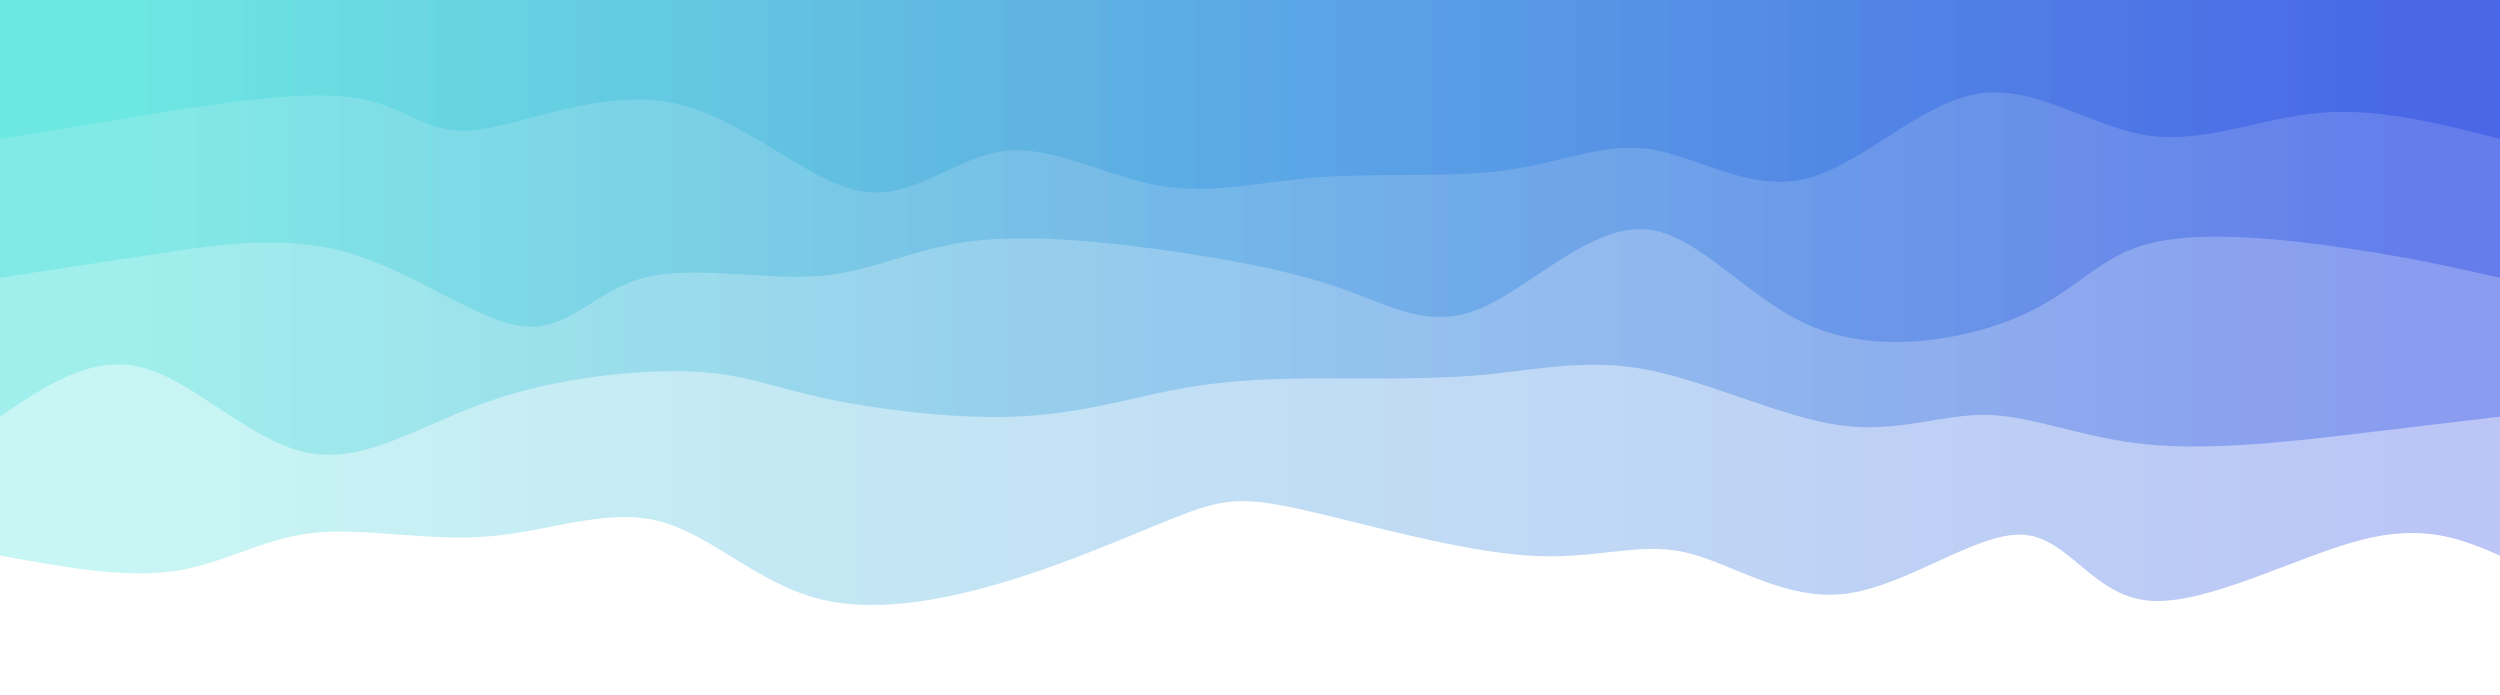
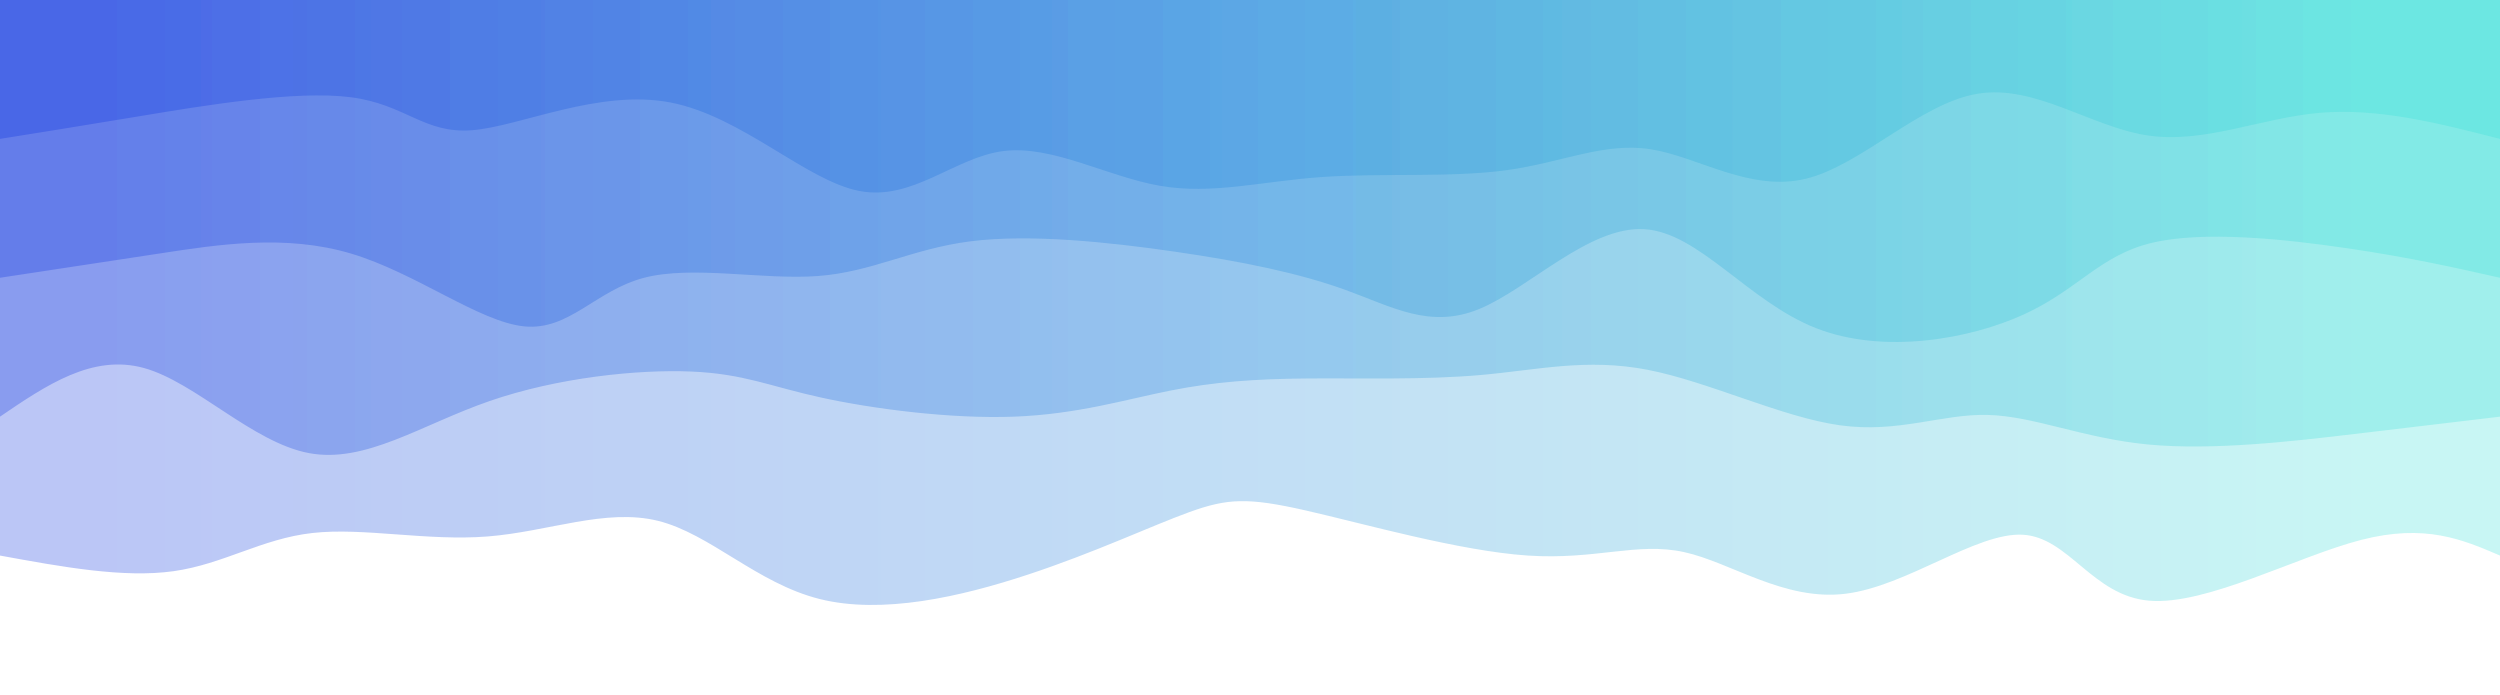
<svg xmlns="http://www.w3.org/2000/svg" width="100%" height="100%" id="svg" viewBox="0 0 1440 400" class="transition duration-300 ease-in-out delay-150">
  <style>
-           .path-0{
-             animation:pathAnim-0 4s;
-             animation-timing-function: linear;
-             animation-iteration-count: infinite;
-           }
-           @keyframes pathAnim-0{
-             0%{
-               d: path("M 0,400 C 0,400 0,80 0,80 C 21.55,89.254 43.099,98.509 80,89 C 116.901,79.491 169.153,51.22 202,54 C 234.847,56.78 248.287,90.613 275,92 C 301.713,93.387 341.698,62.328 377,58 C 412.302,53.672 442.919,76.074 470,82 C 497.081,87.926 520.624,77.377 560,80 C 599.376,82.623 654.584,98.419 688,106 C 721.416,113.581 733.04,112.949 755,105 C 776.96,97.051 809.256,81.785 848,69 C 886.744,56.215 931.937,45.909 968,55 C 1004.063,64.091 1030.995,92.577 1061,100 C 1091.005,107.423 1124.084,93.784 1159,91 C 1193.916,88.216 1230.67,96.289 1260,93 C 1289.33,89.711 1311.237,75.06 1340,71 C 1368.763,66.94 1404.381,73.47 1440,80 C 1440,80 1440,400 1440,400 Z");
-             }
-             25%{
-               d: path("M 0,400 C 0,400 0,80 0,80 C 41.366,80.635 82.733,81.27 112,78 C 141.267,74.73 158.435,67.556 186,76 C 213.565,84.444 251.528,108.507 288,106 C 324.472,103.493 359.452,74.416 395,61 C 430.548,47.584 466.662,49.829 494,52 C 521.338,54.171 539.898,56.267 572,59 C 604.102,61.733 649.745,65.101 683,78 C 716.255,90.899 737.12,113.329 766,105 C 794.88,96.671 831.774,57.584 861,55 C 890.226,52.416 911.784,86.337 947,98 C 982.216,109.663 1031.091,99.07 1068,86 C 1104.909,72.93 1129.852,57.383 1160,64 C 1190.148,70.617 1225.501,99.397 1257,105 C 1288.499,110.603 1316.142,93.029 1346,85 C 1375.858,76.971 1407.929,78.485 1440,80 C 1440,80 1440,400 1440,400 Z");
-             }
-             50%{
-               d: path("M 0,400 C 0,400 0,80 0,80 C 33.032,86.167 66.065,92.334 94,94 C 121.935,95.666 144.773,92.832 181,92 C 217.227,91.168 266.843,92.34 297,87 C 327.157,81.66 337.857,69.809 368,76 C 398.143,82.191 447.731,106.424 488,106 C 528.269,105.576 559.218,80.495 589,75 C 618.782,69.505 647.397,83.598 675,89 C 702.603,94.402 729.195,91.114 760,94 C 790.805,96.886 825.823,105.945 858,104 C 890.177,102.055 919.511,89.107 956,93 C 992.489,96.893 1036.131,117.626 1070,108 C 1103.869,98.374 1127.965,58.389 1159,55 C 1190.035,51.611 1228.009,84.818 1257,96 C 1285.991,107.182 1305.997,96.338 1335,90 C 1364.003,83.662 1402.001,81.831 1440,80 C 1440,80 1440,400 1440,400 Z");
-             }
-             75%{
-               d: path("M 0,400 C 0,400 0,80 0,80 C 21.097,96.825 42.193,113.65 78,102 C 113.807,90.35 164.323,50.225 205,52 C 245.677,53.775 276.514,97.451 304,103 C 331.486,108.549 355.62,75.972 383,76 C 410.38,76.028 441.007,108.662 471,107 C 500.993,105.338 530.351,69.381 560,60 C 589.649,50.619 619.587,67.815 658,76 C 696.413,84.185 743.299,83.36 780,83 C 816.701,82.64 843.216,82.745 868,83 C 892.784,83.255 915.835,83.661 951,82 C 986.165,80.339 1033.442,76.61 1070,83 C 1106.558,89.39 1132.397,105.898 1162,105 C 1191.603,104.102 1224.97,85.797 1253,72 C 1281.03,58.203 1303.723,48.915 1334,51 C 1364.277,53.085 1402.139,66.542 1440,80 C 1440,80 1440,400 1440,400 Z");
-             }
-             100%{
-               d: path("M 0,400 C 0,400 0,80 0,80 C 21.55,89.254 43.099,98.509 80,89 C 116.901,79.491 169.153,51.22 202,54 C 234.847,56.78 248.287,90.613 275,92 C 301.713,93.387 341.698,62.328 377,58 C 412.302,53.672 442.919,76.074 470,82 C 497.081,87.926 520.624,77.377 560,80 C 599.376,82.623 654.584,98.419 688,106 C 721.416,113.581 733.04,112.949 755,105 C 776.96,97.051 809.256,81.785 848,69 C 886.744,56.215 931.937,45.909 968,55 C 1004.063,64.091 1030.995,92.577 1061,100 C 1091.005,107.423 1124.084,93.784 1159,91 C 1193.916,88.216 1230.67,96.289 1260,93 C 1289.33,89.711 1311.237,75.06 1340,71 C 1368.763,66.94 1404.381,73.47 1440,80 C 1440,80 1440,400 1440,400 Z");
-             }
-           }</style>
+ .path-0{
+   animation:pathAnim-0 4s;
+   animation-timing-function: linear;
+   animation-iteration-count: infinite;
+ }
+ @keyframes pathAnim-0{
+   0%{
+     d: path("M 0,400 C 0,400 0,80 0,80 C 21.55,89.254 43.099,98.509 80,89 C 116.901,79.491 169.153,51.22 202,54 C 234.847,56.78 248.287,90.613 275,92 C 301.713,93.387 341.698,62.328 377,58 C 412.302,53.672 442.919,76.074 470,82 C 497.081,87.926 520.624,77.377 560,80 C 599.376,82.623 654.584,98.419 688,106 C 721.416,113.581 733.04,112.949 755,105 C 776.96,97.051 809.256,81.785 848,69 C 886.744,56.215 931.937,45.909 968,55 C 1004.063,64.091 1030.995,92.577 1061,100 C 1091.005,107.423 1124.084,93.784 1159,91 C 1193.916,88.216 1230.67,96.289 1260,93 C 1289.33,89.711 1311.237,75.06 1340,71 C 1368.763,66.94 1404.381,73.47 1440,80 C 1440,80 1440,400 1440,400 Z");
+   }
+   25%{
+     d: path("M 0,400 C 0,400 0,80 0,80 C 41.366,80.635 82.733,81.27 112,78 C 141.267,74.73 158.435,67.556 186,76 C 213.565,84.444 251.528,108.507 288,106 C 324.472,103.493 359.452,74.416 395,61 C 430.548,47.584 466.662,49.829 494,52 C 521.338,54.171 539.898,56.267 572,59 C 604.102,61.733 649.745,65.101 683,78 C 716.255,90.899 737.12,113.329 766,105 C 794.88,96.671 831.774,57.584 861,55 C 890.226,52.416 911.784,86.337 947,98 C 982.216,109.663 1031.091,99.07 1068,86 C 1104.909,72.93 1129.852,57.383 1160,64 C 1190.148,70.617 1225.501,99.397 1257,105 C 1288.499,110.603 1316.142,93.029 1346,85 C 1375.858,76.971 1407.929,78.485 1440,80 C 1440,80 1440,400 1440,400 Z");
+   }
+   50%{
+     d: path("M 0,400 C 0,400 0,80 0,80 C 33.032,86.167 66.065,92.334 94,94 C 121.935,95.666 144.773,92.832 181,92 C 217.227,91.168 266.843,92.34 297,87 C 327.157,81.66 337.857,69.809 368,76 C 398.143,82.191 447.731,106.424 488,106 C 528.269,105.576 559.218,80.495 589,75 C 618.782,69.505 647.397,83.598 675,89 C 702.603,94.402 729.195,91.114 760,94 C 790.805,96.886 825.823,105.945 858,104 C 890.177,102.055 919.511,89.107 956,93 C 992.489,96.893 1036.131,117.626 1070,108 C 1103.869,98.374 1127.965,58.389 1159,55 C 1190.035,51.611 1228.009,84.818 1257,96 C 1285.991,107.182 1305.997,96.338 1335,90 C 1364.003,83.662 1402.001,81.831 1440,80 C 1440,80 1440,400 1440,400 Z");
+   }
+   75%{
+     d: path("M 0,400 C 0,400 0,80 0,80 C 21.097,96.825 42.193,113.65 78,102 C 113.807,90.35 164.323,50.225 205,52 C 245.677,53.775 276.514,97.451 304,103 C 331.486,108.549 355.62,75.972 383,76 C 410.38,76.028 441.007,108.662 471,107 C 500.993,105.338 530.351,69.381 560,60 C 589.649,50.619 619.587,67.815 658,76 C 696.413,84.185 743.299,83.36 780,83 C 816.701,82.64 843.216,82.745 868,83 C 892.784,83.255 915.835,83.661 951,82 C 986.165,80.339 1033.442,76.61 1070,83 C 1106.558,89.39 1132.397,105.898 1162,105 C 1191.603,104.102 1224.97,85.797 1253,72 C 1281.03,58.203 1303.723,48.915 1334,51 C 1364.277,53.085 1402.139,66.542 1440,80 C 1440,80 1440,400 1440,400 Z");
+   }
+   100%{
+     d: path("M 0,400 C 0,400 0,80 0,80 C 21.55,89.254 43.099,98.509 80,89 C 116.901,79.491 169.153,51.22 202,54 C 234.847,56.78 248.287,90.613 275,92 C 301.713,93.387 341.698,62.328 377,58 C 412.302,53.672 442.919,76.074 470,82 C 497.081,87.926 520.624,77.377 560,80 C 599.376,82.623 654.584,98.419 688,106 C 721.416,113.581 733.04,112.949 755,105 C 776.96,97.051 809.256,81.785 848,69 C 886.744,56.215 931.937,45.909 968,55 C 1004.063,64.091 1030.995,92.577 1061,100 C 1091.005,107.423 1124.084,93.784 1159,91 C 1193.916,88.216 1230.67,96.289 1260,93 C 1289.33,89.711 1311.237,75.06 1340,71 C 1368.763,66.94 1404.381,73.47 1440,80 C 1440,80 1440,400 1440,400 Z");
+   }
+ }
+ </style>
  <defs>
    <linearGradient id="gradient" x1="0%" y1="50%" x2="100%" y2="50%">
-       <stop offset="5%" stop-color="#002bdc44" />
-       <stop offset="95%" stop-color="#32ded444" />
+       <stop offset="5%" stop-color="#32ded444" />
+       <stop offset="95%" stop-color="#002bdc44" />
    </linearGradient>
  </defs>
  <path d="M 0,400 C 0,400 0,80 0,80 C 21.55,89.254 43.099,98.509 80,89 C 116.901,79.491 169.153,51.22 202,54 C 234.847,56.78 248.287,90.613 275,92 C 301.713,93.387 341.698,62.328 377,58 C 412.302,53.672 442.919,76.074 470,82 C 497.081,87.926 520.624,77.377 560,80 C 599.376,82.623 654.584,98.419 688,106 C 721.416,113.581 733.04,112.949 755,105 C 776.96,97.051 809.256,81.785 848,69 C 886.744,56.215 931.937,45.909 968,55 C 1004.063,64.091 1030.995,92.577 1061,100 C 1091.005,107.423 1124.084,93.784 1159,91 C 1193.916,88.216 1230.67,96.289 1260,93 C 1289.33,89.711 1311.237,75.06 1340,71 C 1368.763,66.94 1404.381,73.47 1440,80 C 1440,80 1440,400 1440,400 Z" stroke="none" stroke-width="0" fill="url(#gradient)" class="transition-all duration-300 ease-in-out delay-150 path-0" transform="rotate(-180 720 200)" />
  <style>
-           .path-1{
-             animation:pathAnim-1 4s;
-             animation-timing-function: linear;
-             animation-iteration-count: infinite;
-           }
-           @keyframes pathAnim-1{
-             0%{
-               d: path("M 0,400 C 0,400 0,160 0,160 C 24.325,157.089 48.651,154.178 84,150 C 119.349,145.822 165.722,140.378 203,144 C 240.278,147.622 268.461,160.311 295,161 C 321.539,161.689 346.433,150.376 380,155 C 413.567,159.624 455.805,180.183 491,187 C 526.195,193.817 554.345,186.891 587,184 C 619.655,181.109 656.814,182.253 687,182 C 717.186,181.747 740.398,180.098 766,175 C 791.602,169.902 819.594,161.356 856,160 C 892.406,158.644 937.225,164.477 967,171 C 996.775,177.523 1011.506,184.734 1042,186 C 1072.494,187.266 1118.751,182.587 1158,169 C 1197.249,155.413 1229.49,132.919 1262,139 C 1294.51,145.081 1327.289,179.737 1357,188 C 1386.711,196.263 1413.356,178.131 1440,160 C 1440,160 1440,400 1440,400 Z");
-             }
-             25%{
-               d: path("M 0,400 C 0,400 0,160 0,160 C 30.285,174.04 60.571,188.079 95,179 C 129.429,169.921 168.003,137.723 196,141 C 223.997,144.277 241.419,183.029 270,187 C 298.581,190.971 338.322,160.161 375,146 C 411.678,131.839 445.294,134.327 478,143 C 510.706,151.673 542.502,166.531 575,178 C 607.498,189.469 640.699,197.55 675,186 C 709.301,174.45 744.701,143.269 772,139 C 799.299,134.731 818.497,157.374 854,167 C 889.503,176.626 941.31,173.235 977,165 C 1012.69,156.765 1032.262,143.686 1063,142 C 1093.738,140.314 1135.641,150.022 1165,147 C 1194.359,143.978 1211.174,128.225 1244,132 C 1276.826,135.775 1325.665,159.079 1361,167 C 1396.335,174.921 1418.168,167.461 1440,160 C 1440,160 1440,400 1440,400 Z");
-             }
-             50%{
-               d: path("M 0,400 C 0,400 0,160 0,160 C 38.932,163.094 77.865,166.187 110,161 C 142.135,155.813 167.473,142.345 195,136 C 222.527,129.655 252.244,130.432 279,141 C 305.756,151.568 329.55,171.925 366,170 C 402.45,168.075 451.557,143.867 486,134 C 520.443,124.133 540.222,128.605 567,131 C 593.778,133.395 627.555,133.711 659,139 C 690.445,144.289 719.557,154.549 751,150 C 782.443,145.451 816.217,126.093 856,132 C 895.783,137.907 941.576,169.078 972,175 C 1002.424,180.922 1017.478,161.595 1046,159 C 1074.522,156.405 1116.511,170.542 1149,180 C 1181.489,189.458 1204.478,194.239 1235,181 C 1265.522,167.761 1303.578,136.503 1339,130 C 1374.422,123.497 1407.211,141.748 1440,160 C 1440,160 1440,400 1440,400 Z");
-             }
-             75%{
-               d: path("M 0,400 C 0,400 0,160 0,160 C 24.208,173.401 48.416,186.803 79,184 C 109.584,181.197 146.546,162.191 186,152 C 225.454,141.809 267.402,140.433 302,152 C 336.598,163.567 363.846,188.077 394,188 C 424.154,187.923 457.212,163.258 488,149 C 518.788,134.742 547.304,130.892 579,137 C 610.696,143.108 645.572,159.176 680,166 C 714.428,172.824 748.41,170.406 781,168 C 813.59,165.594 844.789,163.202 873,160 C 901.211,156.798 926.434,152.787 955,154 C 983.566,155.213 1015.475,161.651 1048,164 C 1080.525,166.349 1113.667,164.609 1145,156 C 1176.333,147.391 1205.859,131.913 1238,135 C 1270.141,138.087 1304.897,159.739 1339,167 C 1373.103,174.261 1406.551,167.13 1440,160 C 1440,160 1440,400 1440,400 Z");
-             }
-             100%{
-               d: path("M 0,400 C 0,400 0,160 0,160 C 24.325,157.089 48.651,154.178 84,150 C 119.349,145.822 165.722,140.378 203,144 C 240.278,147.622 268.461,160.311 295,161 C 321.539,161.689 346.433,150.376 380,155 C 413.567,159.624 455.805,180.183 491,187 C 526.195,193.817 554.345,186.891 587,184 C 619.655,181.109 656.814,182.253 687,182 C 717.186,181.747 740.398,180.098 766,175 C 791.602,169.902 819.594,161.356 856,160 C 892.406,158.644 937.225,164.477 967,171 C 996.775,177.523 1011.506,184.734 1042,186 C 1072.494,187.266 1118.751,182.587 1158,169 C 1197.249,155.413 1229.49,132.919 1262,139 C 1294.51,145.081 1327.289,179.737 1357,188 C 1386.711,196.263 1413.356,178.131 1440,160 C 1440,160 1440,400 1440,400 Z");
-             }
-           }</style>
+ .path-1{
+   animation:pathAnim-1 4s;
+   animation-timing-function: linear;
+   animation-iteration-count: infinite;
+ }
+ @keyframes pathAnim-1{
+   0%{
+     d: path("M 0,400 C 0,400 0,160 0,160 C 24.325,157.089 48.651,154.178 84,150 C 119.349,145.822 165.722,140.378 203,144 C 240.278,147.622 268.461,160.311 295,161 C 321.539,161.689 346.433,150.376 380,155 C 413.567,159.624 455.805,180.183 491,187 C 526.195,193.817 554.345,186.891 587,184 C 619.655,181.109 656.814,182.253 687,182 C 717.186,181.747 740.398,180.098 766,175 C 791.602,169.902 819.594,161.356 856,160 C 892.406,158.644 937.225,164.477 967,171 C 996.775,177.523 1011.506,184.734 1042,186 C 1072.494,187.266 1118.751,182.587 1158,169 C 1197.249,155.413 1229.49,132.919 1262,139 C 1294.51,145.081 1327.289,179.737 1357,188 C 1386.711,196.263 1413.356,178.131 1440,160 C 1440,160 1440,400 1440,400 Z");
+   }
+   25%{
+     d: path("M 0,400 C 0,400 0,160 0,160 C 30.285,174.04 60.571,188.079 95,179 C 129.429,169.921 168.003,137.723 196,141 C 223.997,144.277 241.419,183.029 270,187 C 298.581,190.971 338.322,160.161 375,146 C 411.678,131.839 445.294,134.327 478,143 C 510.706,151.673 542.502,166.531 575,178 C 607.498,189.469 640.699,197.55 675,186 C 709.301,174.45 744.701,143.269 772,139 C 799.299,134.731 818.497,157.374 854,167 C 889.503,176.626 941.31,173.235 977,165 C 1012.69,156.765 1032.262,143.686 1063,142 C 1093.738,140.314 1135.641,150.022 1165,147 C 1194.359,143.978 1211.174,128.225 1244,132 C 1276.826,135.775 1325.665,159.079 1361,167 C 1396.335,174.921 1418.168,167.461 1440,160 C 1440,160 1440,400 1440,400 Z");
+   }
+   50%{
+     d: path("M 0,400 C 0,400 0,160 0,160 C 38.932,163.094 77.865,166.187 110,161 C 142.135,155.813 167.473,142.345 195,136 C 222.527,129.655 252.244,130.432 279,141 C 305.756,151.568 329.55,171.925 366,170 C 402.45,168.075 451.557,143.867 486,134 C 520.443,124.133 540.222,128.605 567,131 C 593.778,133.395 627.555,133.711 659,139 C 690.445,144.289 719.557,154.549 751,150 C 782.443,145.451 816.217,126.093 856,132 C 895.783,137.907 941.576,169.078 972,175 C 1002.424,180.922 1017.478,161.595 1046,159 C 1074.522,156.405 1116.511,170.542 1149,180 C 1181.489,189.458 1204.478,194.239 1235,181 C 1265.522,167.761 1303.578,136.503 1339,130 C 1374.422,123.497 1407.211,141.748 1440,160 C 1440,160 1440,400 1440,400 Z");
+   }
+   75%{
+     d: path("M 0,400 C 0,400 0,160 0,160 C 24.208,173.401 48.416,186.803 79,184 C 109.584,181.197 146.546,162.191 186,152 C 225.454,141.809 267.402,140.433 302,152 C 336.598,163.567 363.846,188.077 394,188 C 424.154,187.923 457.212,163.258 488,149 C 518.788,134.742 547.304,130.892 579,137 C 610.696,143.108 645.572,159.176 680,166 C 714.428,172.824 748.41,170.406 781,168 C 813.59,165.594 844.789,163.202 873,160 C 901.211,156.798 926.434,152.787 955,154 C 983.566,155.213 1015.475,161.651 1048,164 C 1080.525,166.349 1113.667,164.609 1145,156 C 1176.333,147.391 1205.859,131.913 1238,135 C 1270.141,138.087 1304.897,159.739 1339,167 C 1373.103,174.261 1406.551,167.13 1440,160 C 1440,160 1440,400 1440,400 Z");
+   }
+   100%{
+     d: path("M 0,400 C 0,400 0,160 0,160 C 24.325,157.089 48.651,154.178 84,150 C 119.349,145.822 165.722,140.378 203,144 C 240.278,147.622 268.461,160.311 295,161 C 321.539,161.689 346.433,150.376 380,155 C 413.567,159.624 455.805,180.183 491,187 C 526.195,193.817 554.345,186.891 587,184 C 619.655,181.109 656.814,182.253 687,182 C 717.186,181.747 740.398,180.098 766,175 C 791.602,169.902 819.594,161.356 856,160 C 892.406,158.644 937.225,164.477 967,171 C 996.775,177.523 1011.506,184.734 1042,186 C 1072.494,187.266 1118.751,182.587 1158,169 C 1197.249,155.413 1229.49,132.919 1262,139 C 1294.51,145.081 1327.289,179.737 1357,188 C 1386.711,196.263 1413.356,178.131 1440,160 C 1440,160 1440,400 1440,400 Z");
+   }
+ }</style>
  <defs>
    <linearGradient id="gradient" x1="0%" y1="50%" x2="100%" y2="50%">
      <stop offset="5%" stop-color="#002bdc66" />
      <stop offset="95%" stop-color="#32ded466" />
    </linearGradient>
  </defs>
  <path d="M 0,400 C 0,400 0,160 0,160 C 24.325,157.089 48.651,154.178 84,150 C 119.349,145.822 165.722,140.378 203,144 C 240.278,147.622 268.461,160.311 295,161 C 321.539,161.689 346.433,150.376 380,155 C 413.567,159.624 455.805,180.183 491,187 C 526.195,193.817 554.345,186.891 587,184 C 619.655,181.109 656.814,182.253 687,182 C 717.186,181.747 740.398,180.098 766,175 C 791.602,169.902 819.594,161.356 856,160 C 892.406,158.644 937.225,164.477 967,171 C 996.775,177.523 1011.506,184.734 1042,186 C 1072.494,187.266 1118.751,182.587 1158,169 C 1197.249,155.413 1229.49,132.919 1262,139 C 1294.51,145.081 1327.289,179.737 1357,188 C 1386.711,196.263 1413.356,178.131 1440,160 C 1440,160 1440,400 1440,400 Z" stroke="none" stroke-width="0" fill="url(#gradient)" class="transition-all duration-300 ease-in-out delay-150 path-1" transform="rotate(-180 720 200)" />
  <style>
-           .path-2{
-             animation:pathAnim-2 4s;
-             animation-timing-function: linear;
-             animation-iteration-count: infinite;
-           }
-           @keyframes pathAnim-2{
-             0%{
-               d: path("M 0,400 C 0,400 0,240 0,240 C 25.805,245.818 51.61,251.636 88,257 C 124.39,262.364 171.366,267.273 201,260 C 230.634,252.727 242.926,233.273 274,219 C 305.074,204.727 354.93,195.637 394,211 C 433.07,226.363 461.354,266.18 493,268 C 524.646,269.82 559.654,233.642 588,222 C 616.346,210.358 638.031,223.25 665,233 C 691.969,242.75 724.222,249.356 763,255 C 801.778,260.644 847.081,265.325 881,261 C 914.919,256.675 937.453,243.344 969,241 C 1000.547,238.656 1041.108,247.297 1069,240 C 1096.892,232.703 1112.115,209.467 1138,212 C 1163.885,214.533 1200.43,242.836 1238,254 C 1275.57,265.164 1314.163,259.19 1348,254 C 1381.837,248.81 1410.919,244.405 1440,240 C 1440,240 1440,400 1440,400 Z");
-             }
-             25%{
-               d: path("M 0,400 C 0,400 0,240 0,240 C 43.32,251.575 86.641,263.15 112,258 C 137.359,252.85 144.758,230.976 174,221 C 203.242,211.024 254.327,212.945 290,219 C 325.673,225.055 345.935,235.245 375,245 C 404.065,254.755 441.932,264.074 478,260 C 514.068,255.926 548.338,238.457 584,233 C 619.662,227.543 656.717,234.098 683,233 C 709.283,231.902 724.796,223.15 755,225 C 785.204,226.85 830.1,239.3 868,247 C 905.9,254.7 936.804,257.649 967,256 C 997.196,254.351 1026.685,248.105 1061,242 C 1095.315,235.895 1134.456,229.931 1169,236 C 1203.544,242.069 1233.493,260.173 1264,268 C 1294.507,275.827 1325.574,273.379 1355,267 C 1384.426,260.621 1412.213,250.31 1440,240 C 1440,240 1440,400 1440,400 Z");
-             }
-             50%{
-               d: path("M 0,400 C 0,400 0,240 0,240 C 39.138,229.34 78.275,218.681 112,216 C 145.725,213.319 174.036,218.618 205,231 C 235.964,243.382 269.581,262.847 299,267 C 328.419,271.153 353.639,259.992 379,249 C 404.361,238.008 429.862,227.183 462,223 C 494.138,218.817 532.915,221.276 569,223 C 605.085,224.724 638.48,225.713 671,233 C 703.52,240.287 735.165,253.872 767,250 C 798.835,246.128 830.86,224.8 867,230 C 903.14,235.2 943.397,266.929 971,268 C 998.603,269.071 1013.554,239.486 1040,224 C 1066.446,208.514 1104.388,207.127 1139,220 C 1173.612,232.873 1204.896,260.004 1239,259 C 1273.104,257.996 1310.03,228.856 1344,221 C 1377.97,213.144 1408.985,226.572 1440,240 C 1440,240 1440,400 1440,400 Z");
-             }
-             75%{
-               d: path("M 0,400 C 0,400 0,240 0,240 C 40.297,247.959 80.593,255.918 111,261 C 141.407,266.082 161.923,268.286 190,265 C 218.077,261.714 253.714,252.939 282,243 C 310.286,233.061 331.219,221.957 367,217 C 402.781,212.043 453.409,213.232 488,212 C 522.591,210.768 541.146,207.115 567,218 C 592.854,228.885 626.007,254.306 659,252 C 691.993,249.694 724.825,219.66 763,216 C 801.175,212.34 844.692,235.056 873,246 C 901.308,256.944 914.407,256.118 946,259 C 977.593,261.882 1027.681,268.471 1062,264 C 1096.319,259.529 1114.869,243.997 1146,245 C 1177.131,246.003 1220.843,263.539 1254,261 C 1287.157,258.461 1309.759,235.846 1339,229 C 1368.241,222.154 1404.12,231.077 1440,240 C 1440,240 1440,400 1440,400 Z");
-             }
-             100%{
-               d: path("M 0,400 C 0,400 0,240 0,240 C 25.805,245.818 51.61,251.636 88,257 C 124.39,262.364 171.366,267.273 201,260 C 230.634,252.727 242.926,233.273 274,219 C 305.074,204.727 354.93,195.637 394,211 C 433.07,226.363 461.354,266.18 493,268 C 524.646,269.82 559.654,233.642 588,222 C 616.346,210.358 638.031,223.25 665,233 C 691.969,242.75 724.222,249.356 763,255 C 801.778,260.644 847.081,265.325 881,261 C 914.919,256.675 937.453,243.344 969,241 C 1000.547,238.656 1041.108,247.297 1069,240 C 1096.892,232.703 1112.115,209.467 1138,212 C 1163.885,214.533 1200.43,242.836 1238,254 C 1275.57,265.164 1314.163,259.19 1348,254 C 1381.837,248.81 1410.919,244.405 1440,240 C 1440,240 1440,400 1440,400 Z");
-             }
-           }</style>
+ .path-2{
+   animation:pathAnim-2 4s;
+   animation-timing-function: linear;
+   animation-iteration-count: infinite;
+ }
+ @keyframes pathAnim-2{
+   0%{
+     d: path("M 0,400 C 0,400 0,240 0,240 C 25.805,245.818 51.61,251.636 88,257 C 124.39,262.364 171.366,267.273 201,260 C 230.634,252.727 242.926,233.273 274,219 C 305.074,204.727 354.93,195.637 394,211 C 433.07,226.363 461.354,266.18 493,268 C 524.646,269.82 559.654,233.642 588,222 C 616.346,210.358 638.031,223.25 665,233 C 691.969,242.75 724.222,249.356 763,255 C 801.778,260.644 847.081,265.325 881,261 C 914.919,256.675 937.453,243.344 969,241 C 1000.547,238.656 1041.108,247.297 1069,240 C 1096.892,232.703 1112.115,209.467 1138,212 C 1163.885,214.533 1200.43,242.836 1238,254 C 1275.57,265.164 1314.163,259.19 1348,254 C 1381.837,248.81 1410.919,244.405 1440,240 C 1440,240 1440,400 1440,400 Z");
+   }
+   25%{
+     d: path("M 0,400 C 0,400 0,240 0,240 C 43.32,251.575 86.641,263.15 112,258 C 137.359,252.85 144.758,230.976 174,221 C 203.242,211.024 254.327,212.945 290,219 C 325.673,225.055 345.935,235.245 375,245 C 404.065,254.755 441.932,264.074 478,260 C 514.068,255.926 548.338,238.457 584,233 C 619.662,227.543 656.717,234.098 683,233 C 709.283,231.902 724.796,223.15 755,225 C 785.204,226.85 830.1,239.3 868,247 C 905.9,254.7 936.804,257.649 967,256 C 997.196,254.351 1026.685,248.105 1061,242 C 1095.315,235.895 1134.456,229.931 1169,236 C 1203.544,242.069 1233.493,260.173 1264,268 C 1294.507,275.827 1325.574,273.379 1355,267 C 1384.426,260.621 1412.213,250.31 1440,240 C 1440,240 1440,400 1440,400 Z");
+   }
+   50%{
+     d: path("M 0,400 C 0,400 0,240 0,240 C 39.138,229.34 78.275,218.681 112,216 C 145.725,213.319 174.036,218.618 205,231 C 235.964,243.382 269.581,262.847 299,267 C 328.419,271.153 353.639,259.992 379,249 C 404.361,238.008 429.862,227.183 462,223 C 494.138,218.817 532.915,221.276 569,223 C 605.085,224.724 638.48,225.713 671,233 C 703.52,240.287 735.165,253.872 767,250 C 798.835,246.128 830.86,224.8 867,230 C 903.14,235.2 943.397,266.929 971,268 C 998.603,269.071 1013.554,239.486 1040,224 C 1066.446,208.514 1104.388,207.127 1139,220 C 1173.612,232.873 1204.896,260.004 1239,259 C 1273.104,257.996 1310.03,228.856 1344,221 C 1377.97,213.144 1408.985,226.572 1440,240 C 1440,240 1440,400 1440,400 Z");
+   }
+   75%{
+     d: path("M 0,400 C 0,400 0,240 0,240 C 40.297,247.959 80.593,255.918 111,261 C 141.407,266.082 161.923,268.286 190,265 C 218.077,261.714 253.714,252.939 282,243 C 310.286,233.061 331.219,221.957 367,217 C 402.781,212.043 453.409,213.232 488,212 C 522.591,210.768 541.146,207.115 567,218 C 592.854,228.885 626.007,254.306 659,252 C 691.993,249.694 724.825,219.66 763,216 C 801.175,212.34 844.692,235.056 873,246 C 901.308,256.944 914.407,256.118 946,259 C 977.593,261.882 1027.681,268.471 1062,264 C 1096.319,259.529 1114.869,243.997 1146,245 C 1177.131,246.003 1220.843,263.539 1254,261 C 1287.157,258.461 1309.759,235.846 1339,229 C 1368.241,222.154 1404.12,231.077 1440,240 C 1440,240 1440,400 1440,400 Z");
+   }
+   100%{
+     d: path("M 0,400 C 0,400 0,240 0,240 C 25.805,245.818 51.61,251.636 88,257 C 124.39,262.364 171.366,267.273 201,260 C 230.634,252.727 242.926,233.273 274,219 C 305.074,204.727 354.93,195.637 394,211 C 433.07,226.363 461.354,266.18 493,268 C 524.646,269.82 559.654,233.642 588,222 C 616.346,210.358 638.031,223.25 665,233 C 691.969,242.75 724.222,249.356 763,255 C 801.778,260.644 847.081,265.325 881,261 C 914.919,256.675 937.453,243.344 969,241 C 1000.547,238.656 1041.108,247.297 1069,240 C 1096.892,232.703 1112.115,209.467 1138,212 C 1163.885,214.533 1200.43,242.836 1238,254 C 1275.57,265.164 1314.163,259.19 1348,254 C 1381.837,248.81 1410.919,244.405 1440,240 C 1440,240 1440,400 1440,400 Z");
+   }
+ }</style>
  <defs>
    <linearGradient id="gradient" x1="0%" y1="50%" x2="100%" y2="50%">
      <stop offset="5%" stop-color="#002bdc88" />
      <stop offset="95%" stop-color="#32ded488" />
    </linearGradient>
  </defs>
  <path d="M 0,400 C 0,400 0,240 0,240 C 25.805,245.818 51.61,251.636 88,257 C 124.39,262.364 171.366,267.273 201,260 C 230.634,252.727 242.926,233.273 274,219 C 305.074,204.727 354.93,195.637 394,211 C 433.07,226.363 461.354,266.18 493,268 C 524.646,269.82 559.654,233.642 588,222 C 616.346,210.358 638.031,223.25 665,233 C 691.969,242.75 724.222,249.356 763,255 C 801.778,260.644 847.081,265.325 881,261 C 914.919,256.675 937.453,243.344 969,241 C 1000.547,238.656 1041.108,247.297 1069,240 C 1096.892,232.703 1112.115,209.467 1138,212 C 1163.885,214.533 1200.43,242.836 1238,254 C 1275.57,265.164 1314.163,259.19 1348,254 C 1381.837,248.81 1410.919,244.405 1440,240 C 1440,240 1440,400 1440,400 Z" stroke="none" stroke-width="0" fill="url(#gradient)" class="transition-all duration-300 ease-in-out delay-150 path-2" transform="rotate(-180 720 200)" />
  <style>
-           .path-3{
-             animation:pathAnim-3 4s;
-             animation-timing-function: linear;
-             animation-iteration-count: infinite;
-           }
-           @keyframes pathAnim-3{
-             0%{
-               d: path("M 0,400 C 0,400 0,320 0,320 C 35.072,328.983 70.144,337.965 104,335 C 137.856,332.035 170.497,317.122 203,322 C 235.503,326.878 267.87,351.549 301,346 C 334.13,340.451 368.025,304.684 400,297 C 431.975,289.316 462.031,309.714 489,314 C 515.969,318.286 539.849,306.46 572,302 C 604.151,297.54 644.571,300.447 679,298 C 713.429,295.553 741.867,287.752 772,293 C 802.133,298.248 833.96,316.544 862,313 C 890.04,309.456 914.292,284.07 945,290 C 975.708,295.93 1012.872,333.175 1054,341 C 1095.128,348.825 1140.22,327.232 1168,325 C 1195.78,322.768 1206.248,339.899 1238,344 C 1269.752,348.101 1322.786,339.172 1360,333 C 1397.214,326.828 1418.607,323.414 1440,320 C 1440,320 1440,400 1440,400 Z");
-             }
-             25%{
-               d: path("M 0,400 C 0,400 0,320 0,320 C 31.816,325.134 63.632,330.269 98,328 C 132.368,325.731 169.289,316.059 202,313 C 234.711,309.941 263.212,313.496 298,312 C 332.788,310.504 373.864,303.959 400,306 C 426.136,308.041 437.333,318.669 467,325 C 496.667,331.331 544.805,333.365 577,332 C 609.195,330.635 625.449,325.872 660,328 C 694.551,330.128 747.401,339.148 782,344 C 816.599,348.852 832.948,349.538 861,343 C 889.052,336.462 928.807,322.701 963,325 C 997.193,327.299 1025.822,345.657 1058,346 C 1090.178,346.343 1125.903,328.669 1161,315 C 1196.097,301.331 1230.564,291.666 1261,299 C 1291.436,306.334 1317.839,330.667 1347,337 C 1376.161,343.333 1408.081,331.667 1440,320 C 1440,320 1440,400 1440,400 Z");
-             }
-             50%{
-               d: path("M 0,400 C 0,400 0,320 0,320 C 35.036,308.725 70.071,297.45 99,303 C 127.929,308.55 150.75,330.925 183,339 C 215.25,347.075 256.929,340.851 297,337 C 337.071,333.149 375.534,331.673 400,332 C 424.466,332.327 434.936,334.459 468,325 C 501.064,315.541 556.72,294.492 592,298 C 627.28,301.508 642.182,329.572 667,343 C 691.818,356.428 726.552,355.221 760,345 C 793.448,334.779 825.609,315.546 856,318 C 886.391,320.454 915.011,344.597 945,342 C 974.989,339.403 1006.348,310.067 1040,304 C 1073.652,297.933 1109.597,315.137 1143,317 C 1176.403,318.863 1207.262,305.386 1243,309 C 1278.738,312.614 1319.354,333.318 1353,338 C 1386.646,342.682 1413.323,331.341 1440,320 C 1440,320 1440,400 1440,400 Z");
-             }
-             75%{
-               d: path("M 0,400 C 0,400 0,320 0,320 C 32.866,325.485 65.732,330.969 101,328 C 136.268,325.031 173.939,313.608 209,315 C 244.061,316.392 276.513,330.6 305,334 C 333.487,337.4 358.011,329.992 389,330 C 419.989,330.008 457.443,337.431 492,333 C 526.557,328.569 558.215,312.282 590,313 C 621.785,313.718 653.696,331.439 677,340 C 700.304,348.561 715.003,347.962 750,344 C 784.997,340.038 840.294,332.714 881,335 C 921.706,337.286 947.82,349.182 972,340 C 996.18,330.818 1018.424,300.556 1051,304 C 1083.576,307.444 1126.484,344.593 1157,349 C 1187.516,353.407 1205.639,325.071 1235,317 C 1264.361,308.929 1304.96,321.123 1341,325 C 1377.04,328.877 1408.52,324.439 1440,320 C 1440,320 1440,400 1440,400 Z");
-             }
-             100%{
-               d: path("M 0,400 C 0,400 0,320 0,320 C 35.072,328.983 70.144,337.965 104,335 C 137.856,332.035 170.497,317.122 203,322 C 235.503,326.878 267.87,351.549 301,346 C 334.13,340.451 368.025,304.684 400,297 C 431.975,289.316 462.031,309.714 489,314 C 515.969,318.286 539.849,306.46 572,302 C 604.151,297.54 644.571,300.447 679,298 C 713.429,295.553 741.867,287.752 772,293 C 802.133,298.248 833.96,316.544 862,313 C 890.04,309.456 914.292,284.07 945,290 C 975.708,295.93 1012.872,333.175 1054,341 C 1095.128,348.825 1140.22,327.232 1168,325 C 1195.78,322.768 1206.248,339.899 1238,344 C 1269.752,348.101 1322.786,339.172 1360,333 C 1397.214,326.828 1418.607,323.414 1440,320 C 1440,320 1440,400 1440,400 Z");
-             }
-           }</style>
+ .path-3{
+   animation:pathAnim-3 4s;
+   animation-timing-function: linear;
+   animation-iteration-count: infinite;
+ }
+ @keyframes pathAnim-3{
+   0%{
+     d: path("M 0,400 C 0,400 0,320 0,320 C 35.072,328.983 70.144,337.965 104,335 C 137.856,332.035 170.497,317.122 203,322 C 235.503,326.878 267.87,351.549 301,346 C 334.13,340.451 368.025,304.684 400,297 C 431.975,289.316 462.031,309.714 489,314 C 515.969,318.286 539.849,306.46 572,302 C 604.151,297.54 644.571,300.447 679,298 C 713.429,295.553 741.867,287.752 772,293 C 802.133,298.248 833.96,316.544 862,313 C 890.04,309.456 914.292,284.07 945,290 C 975.708,295.93 1012.872,333.175 1054,341 C 1095.128,348.825 1140.22,327.232 1168,325 C 1195.78,322.768 1206.248,339.899 1238,344 C 1269.752,348.101 1322.786,339.172 1360,333 C 1397.214,326.828 1418.607,323.414 1440,320 C 1440,320 1440,400 1440,400 Z");
+   }
+   25%{
+     d: path("M 0,400 C 0,400 0,320 0,320 C 31.816,325.134 63.632,330.269 98,328 C 132.368,325.731 169.289,316.059 202,313 C 234.711,309.941 263.212,313.496 298,312 C 332.788,310.504 373.864,303.959 400,306 C 426.136,308.041 437.333,318.669 467,325 C 496.667,331.331 544.805,333.365 577,332 C 609.195,330.635 625.449,325.872 660,328 C 694.551,330.128 747.401,339.148 782,344 C 816.599,348.852 832.948,349.538 861,343 C 889.052,336.462 928.807,322.701 963,325 C 997.193,327.299 1025.822,345.657 1058,346 C 1090.178,346.343 1125.903,328.669 1161,315 C 1196.097,301.331 1230.564,291.666 1261,299 C 1291.436,306.334 1317.839,330.667 1347,337 C 1376.161,343.333 1408.081,331.667 1440,320 C 1440,320 1440,400 1440,400 Z");
+   }
+   50%{
+     d: path("M 0,400 C 0,400 0,320 0,320 C 35.036,308.725 70.071,297.45 99,303 C 127.929,308.55 150.75,330.925 183,339 C 215.25,347.075 256.929,340.851 297,337 C 337.071,333.149 375.534,331.673 400,332 C 424.466,332.327 434.936,334.459 468,325 C 501.064,315.541 556.72,294.492 592,298 C 627.28,301.508 642.182,329.572 667,343 C 691.818,356.428 726.552,355.221 760,345 C 793.448,334.779 825.609,315.546 856,318 C 886.391,320.454 915.011,344.597 945,342 C 974.989,339.403 1006.348,310.067 1040,304 C 1073.652,297.933 1109.597,315.137 1143,317 C 1176.403,318.863 1207.262,305.386 1243,309 C 1278.738,312.614 1319.354,333.318 1353,338 C 1386.646,342.682 1413.323,331.341 1440,320 C 1440,320 1440,400 1440,400 Z");
+   }
+   75%{
+     d: path("M 0,400 C 0,400 0,320 0,320 C 32.866,325.485 65.732,330.969 101,328 C 136.268,325.031 173.939,313.608 209,315 C 244.061,316.392 276.513,330.6 305,334 C 333.487,337.4 358.011,329.992 389,330 C 419.989,330.008 457.443,337.431 492,333 C 526.557,328.569 558.215,312.282 590,313 C 621.785,313.718 653.696,331.439 677,340 C 700.304,348.561 715.003,347.962 750,344 C 784.997,340.038 840.294,332.714 881,335 C 921.706,337.286 947.82,349.182 972,340 C 996.18,330.818 1018.424,300.556 1051,304 C 1083.576,307.444 1126.484,344.593 1157,349 C 1187.516,353.407 1205.639,325.071 1235,317 C 1264.361,308.929 1304.96,321.123 1341,325 C 1377.04,328.877 1408.52,324.439 1440,320 C 1440,320 1440,400 1440,400 Z");
+   }
+   100%{
+     d: path("M 0,400 C 0,400 0,320 0,320 C 35.072,328.983 70.144,337.965 104,335 C 137.856,332.035 170.497,317.122 203,322 C 235.503,326.878 267.87,351.549 301,346 C 334.13,340.451 368.025,304.684 400,297 C 431.975,289.316 462.031,309.714 489,314 C 515.969,318.286 539.849,306.46 572,302 C 604.151,297.54 644.571,300.447 679,298 C 713.429,295.553 741.867,287.752 772,293 C 802.133,298.248 833.96,316.544 862,313 C 890.04,309.456 914.292,284.07 945,290 C 975.708,295.93 1012.872,333.175 1054,341 C 1095.128,348.825 1140.22,327.232 1168,325 C 1195.78,322.768 1206.248,339.899 1238,344 C 1269.752,348.101 1322.786,339.172 1360,333 C 1397.214,326.828 1418.607,323.414 1440,320 C 1440,320 1440,400 1440,400 Z");
+   }
+ }
+ </style>
  <defs>
    <linearGradient id="gradient" x1="0%" y1="50%" x2="100%" y2="50%">
      <stop offset="5%" stop-color="#002bdcff" />
      <stop offset="95%" stop-color="#32ded4ff" />
    </linearGradient>
  </defs>
  <path d="M 0,400 C 0,400 0,320 0,320 C 35.072,328.983 70.144,337.965 104,335 C 137.856,332.035 170.497,317.122 203,322 C 235.503,326.878 267.87,351.549 301,346 C 334.13,340.451 368.025,304.684 400,297 C 431.975,289.316 462.031,309.714 489,314 C 515.969,318.286 539.849,306.46 572,302 C 604.151,297.54 644.571,300.447 679,298 C 713.429,295.553 741.867,287.752 772,293 C 802.133,298.248 833.96,316.544 862,313 C 890.04,309.456 914.292,284.07 945,290 C 975.708,295.93 1012.872,333.175 1054,341 C 1095.128,348.825 1140.22,327.232 1168,325 C 1195.78,322.768 1206.248,339.899 1238,344 C 1269.752,348.101 1322.786,339.172 1360,333 C 1397.214,326.828 1418.607,323.414 1440,320 C 1440,320 1440,400 1440,400 Z" stroke="none" stroke-width="0" fill="url(#gradient)" class="transition-all duration-300 ease-in-out delay-150 path-3" transform="rotate(-180 720 200)" />
</svg>
